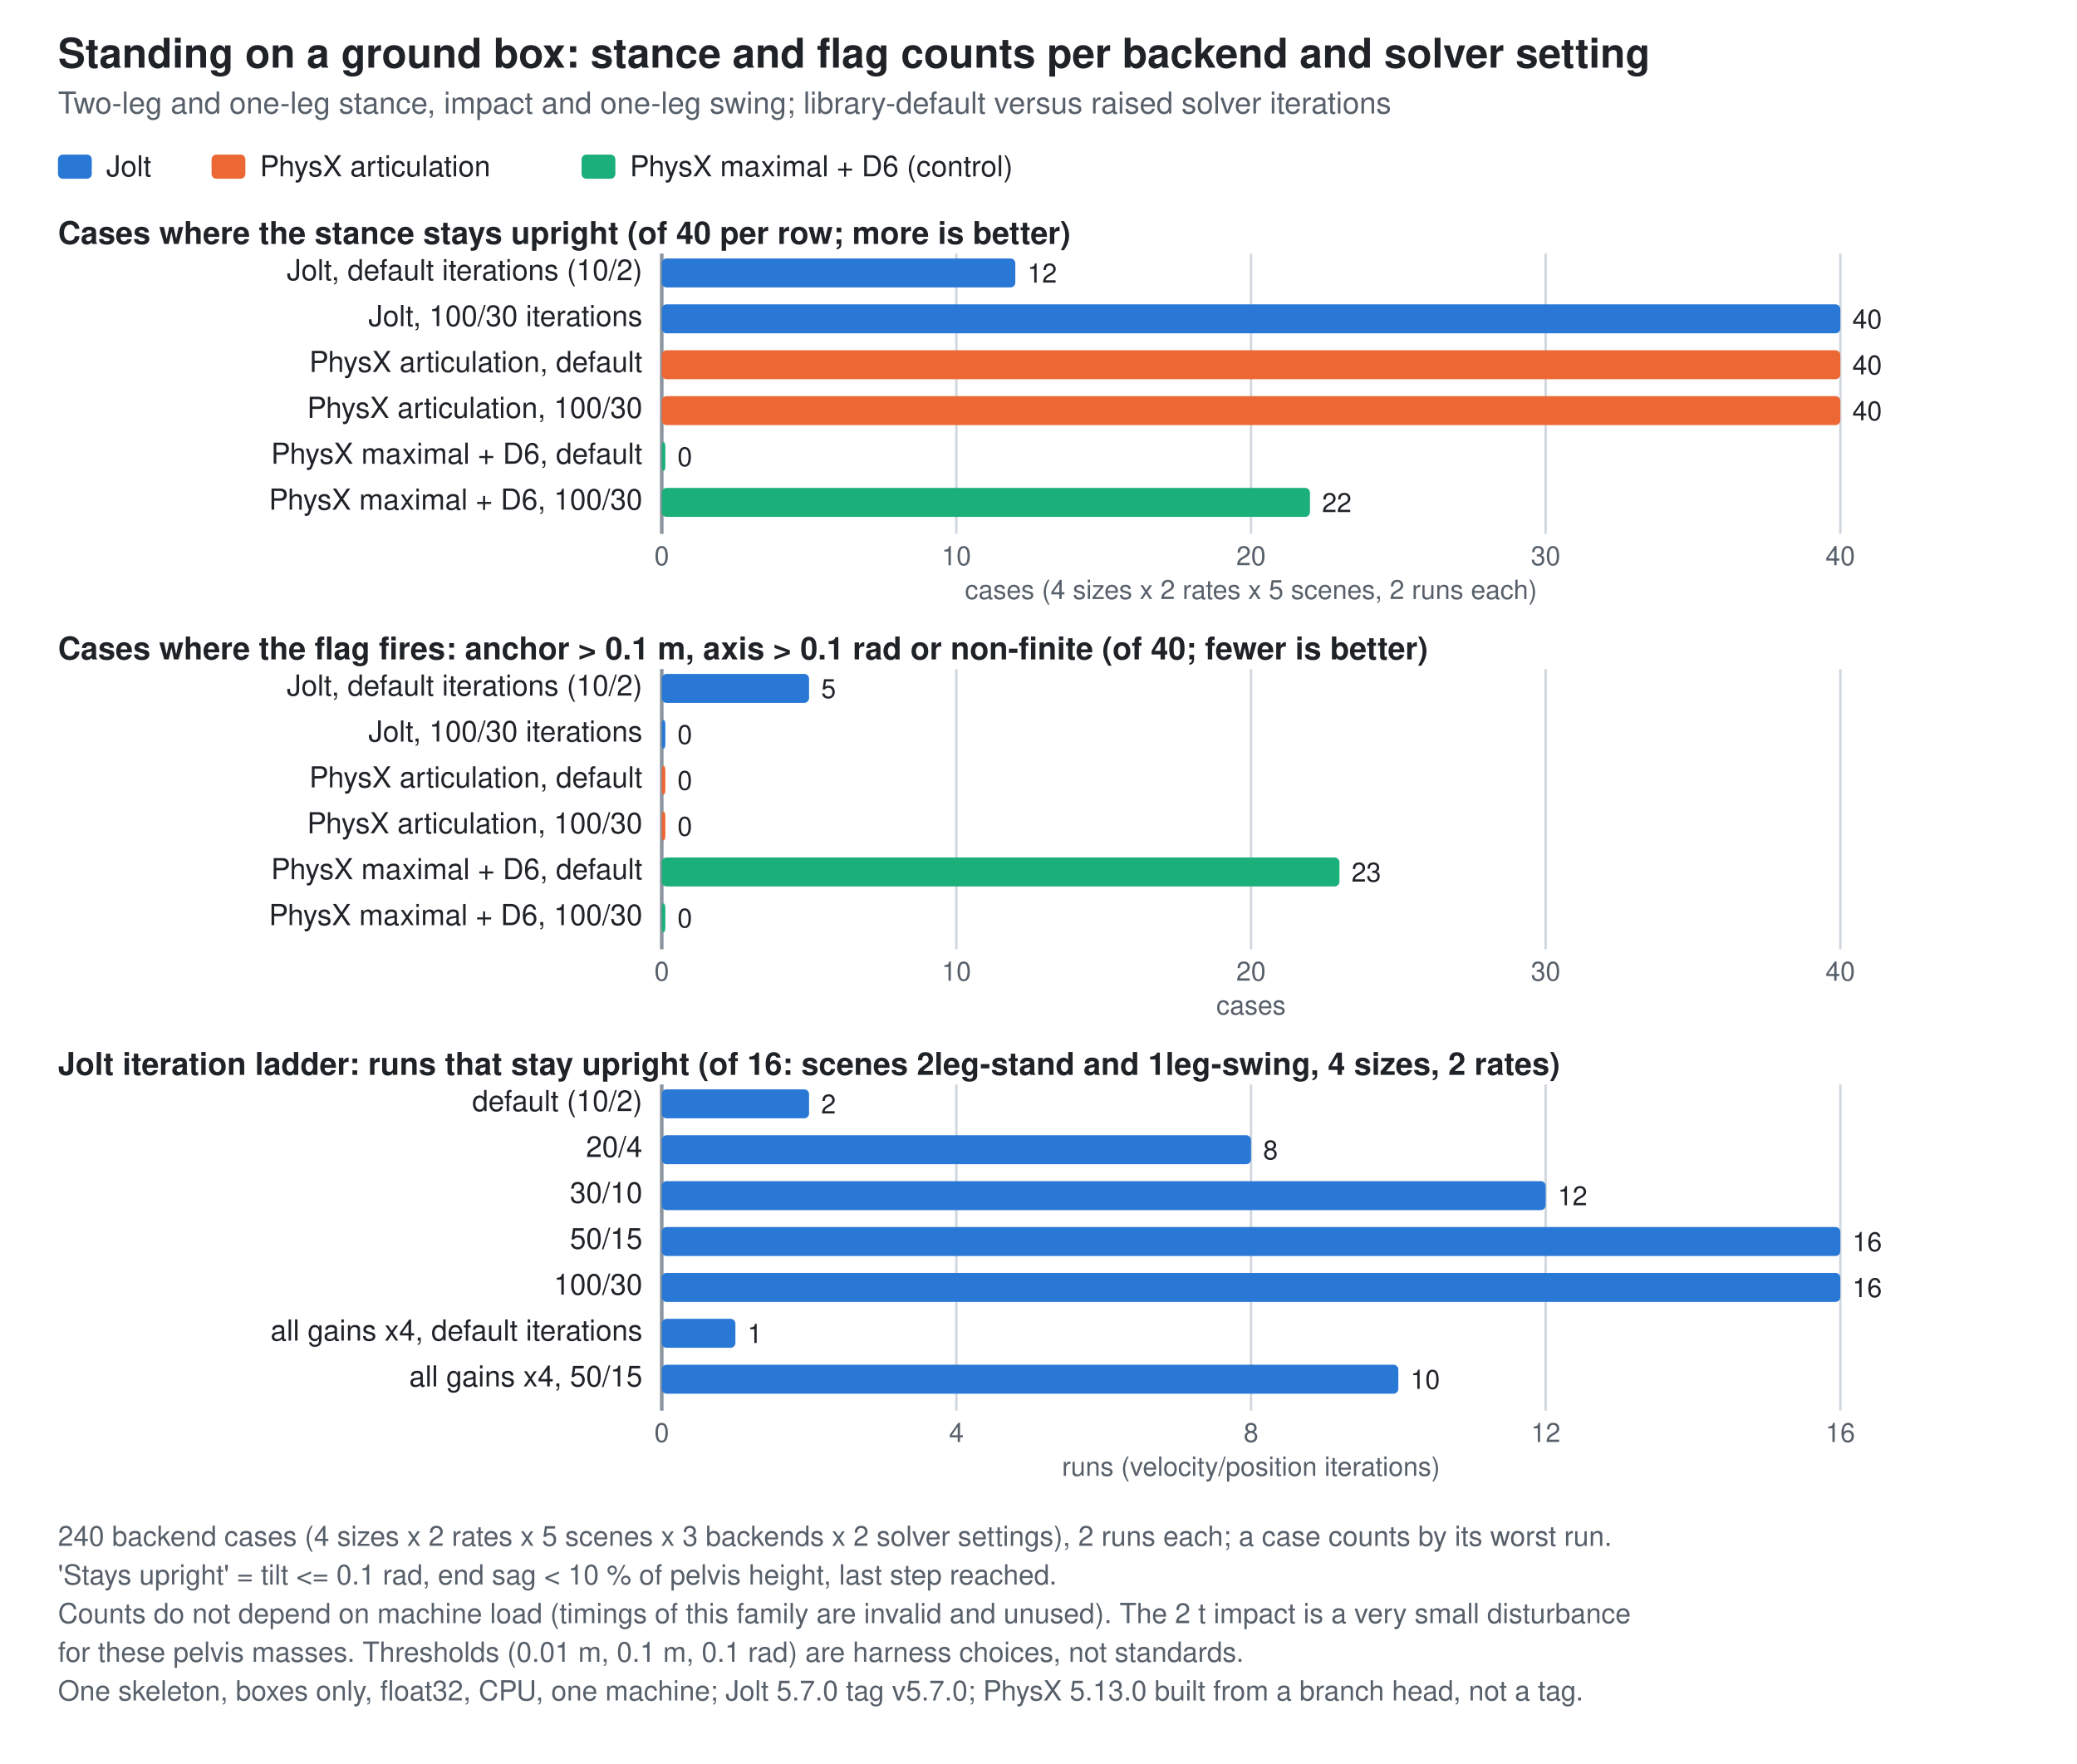
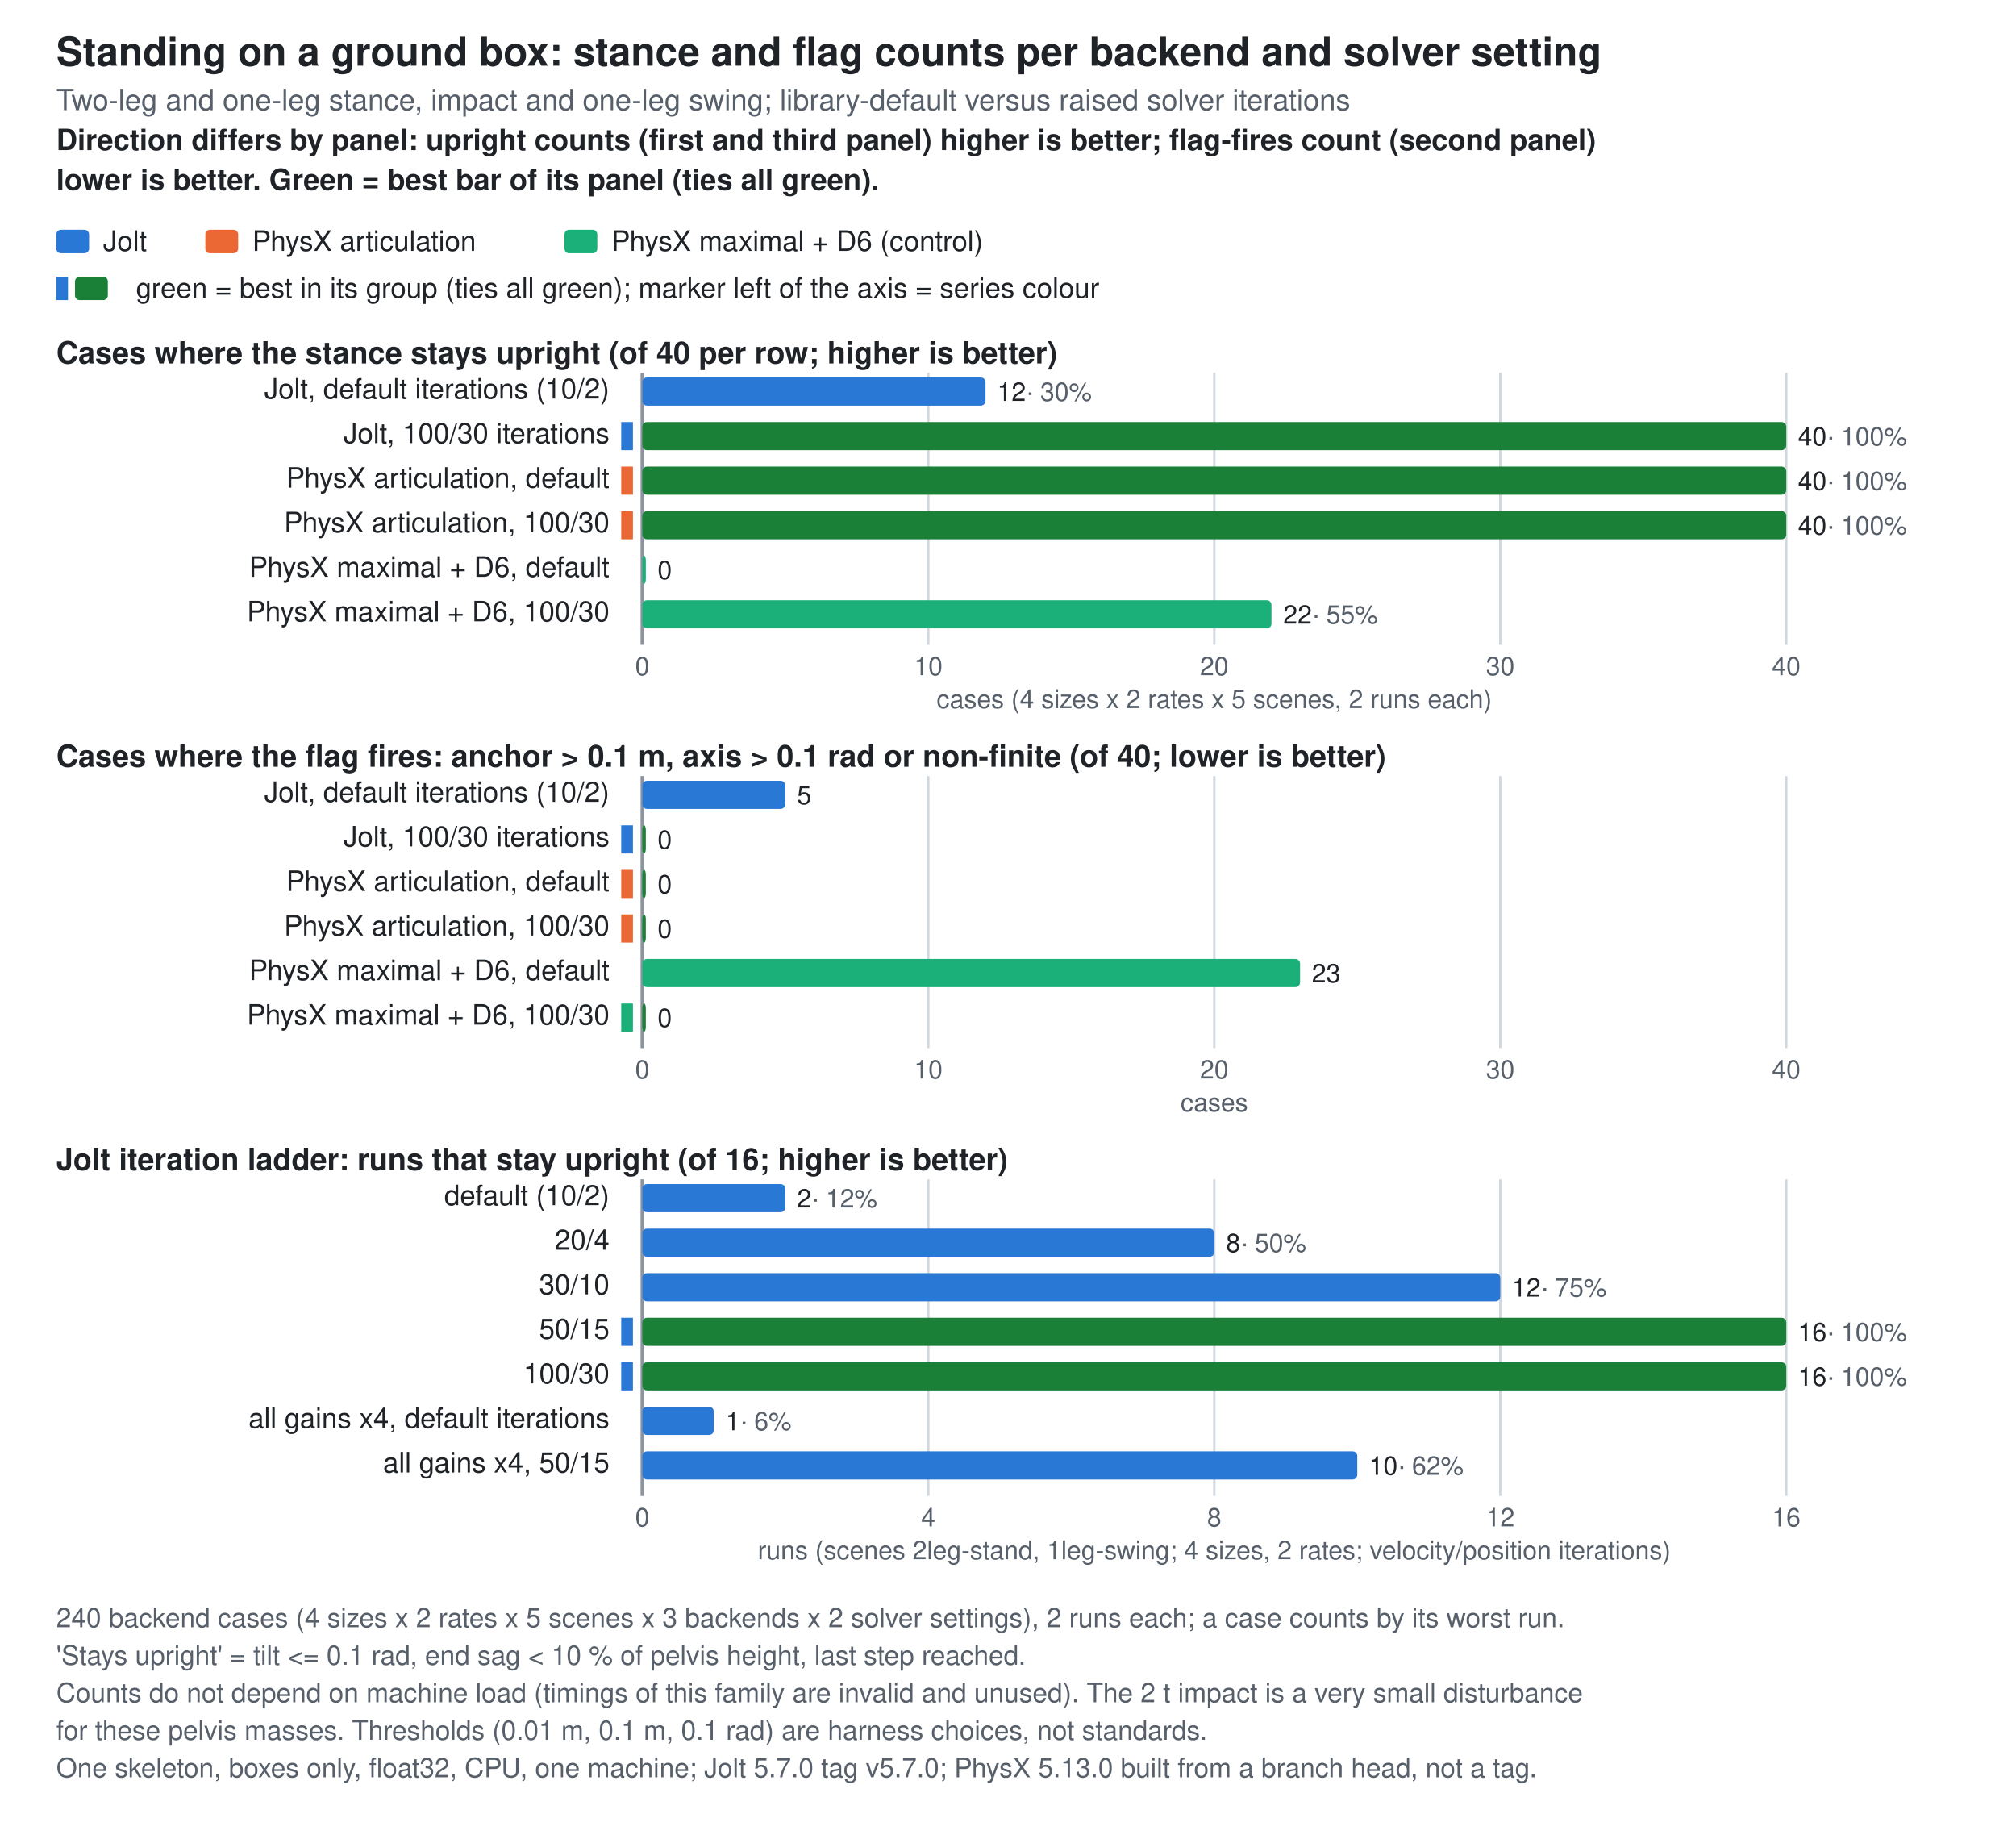
- <svg xmlns="http://www.w3.org/2000/svg" width="860" height="730" viewBox="0 0 860 730" font-family="Segoe UI, Helvetica, Arial, sans-serif" role="img" aria-labelledby="t d">
-   <style>.t{fill:#1f2328}.m{fill:#57606a}.ax{stroke:#8c959f}.g{stroke:#d0d7de}.f{stroke:#57606a;stroke-dasharray:4 3}.ring{fill:none;stroke:#1f2328;stroke-width:2}.s1{fill:#2a78d6}.s2{fill:#eb6834}.s3{fill:#1baf7a}@media (prefers-color-scheme:dark){.t{fill:#e6edf3}.m{fill:#9198a1}.ax{stroke:#6e7681}.g{stroke:#30363d}.f{stroke:#9198a1}.ring{stroke:#e6edf3}.s1{fill:#3987e5}.s2{fill:#d95926}.s3{fill:#199e70}}</style>
+ <svg xmlns="http://www.w3.org/2000/svg" width="860" height="784" viewBox="0 0 860 784" font-family="Segoe UI, Helvetica, Arial, sans-serif" role="img" aria-labelledby="t d">
+   <style>.t{fill:#1f2328}.m{fill:#57606a}.ax{stroke:#8c959f}.g{stroke:#d0d7de}.f{stroke:#57606a;stroke-dasharray:4 3}.ring{fill:none;stroke:#1f2328;stroke-width:2}.s1{fill:#2a78d6}.s2{fill:#eb6834}.s3{fill:#1baf7a}.best{fill:#1a7f37}@media (prefers-color-scheme:dark){.t{fill:#e6edf3}.m{fill:#9198a1}.ax{stroke:#6e7681}.g{stroke:#30363d}.f{stroke:#9198a1}.ring{stroke:#e6edf3}.s1{fill:#3987e5}.s2{fill:#d95926}.s3{fill:#199e70}.best{fill:#3fb950}}</style>
  <defs>
    <pattern id="hs1" width="6" height="6" patternUnits="userSpaceOnUse" patternTransform="rotate(45)">
      <rect width="6" height="6" class="s1" fill-opacity=".35" />
      <rect width="3" height="6" class="s1" />
    </pattern>
  </defs>
  <text x="24" y="28" font-size="17" font-weight="600" class="t">Standing on a ground box: stance and flag counts per backend and solver setting</text>
  <text x="24" y="47" font-size="12.5" class="m">Two-leg and one-leg stance, impact and one-leg swing; library-default versus raised solver iterations</text>
-   <rect x="24" y="64" width="14" height="10" rx="2" class="s1" />
-   <text x="44" y="73" font-size="12" class="t">Jolt</text>
-   <rect x="87.6" y="64" width="14" height="10" rx="2" class="s2" />
-   <text x="107.6" y="73" font-size="12" class="t">PhysX articulation</text>
-   <rect x="240.8" y="64" width="14" height="10" rx="2" class="s3" />
-   <text x="260.8" y="73" font-size="12" class="t">PhysX maximal + D6 (control)</text>
-   <g transform="translate(0,89)">
-     <text x="24" y="12" font-size="13" font-weight="600" class="t">Cases where the stance stays upright (of 40 per row; more is better)</text>
+   <text x="24" y="64" font-size="12.5" font-weight="600" class="t">Direction differs by panel: upright counts (first and third panel) higher is better; flag-fires count (second panel)</text>
+   <text x="24" y="81" font-size="12.5" font-weight="600" class="t">lower is better. Green = best bar of its panel (ties all green).</text>
+   <rect x="24" y="98" width="14" height="10" rx="2" class="s1" />
+   <text x="44" y="107" font-size="12" class="t">Jolt</text>
+   <rect x="87.6" y="98" width="14" height="10" rx="2" class="s2" />
+   <text x="107.6" y="107" font-size="12" class="t">PhysX articulation</text>
+   <rect x="240.8" y="98" width="14" height="10" rx="2" class="s3" />
+   <text x="260.8" y="107" font-size="12" class="t">PhysX maximal + D6 (control)</text>
+   <rect x="24" y="118" width="5" height="10" class="s1" />
+   <rect x="32" y="118" width="14" height="10" rx="2" class="best" />
+   <text x="58" y="127" font-size="12" class="t">green = best in its group (ties all green); marker left of the axis = series colour</text>
+   <g transform="translate(0,143)">
+     <text x="24" y="12" font-size="13" font-weight="600" class="t">Cases where the stance stays upright (of 40 per row; higher is better)</text>
    <line x1="274.0" y1="16" x2="274.0" y2="132" class="g" stroke-width="1" />
    <text x="274.0" y="145" font-size="11" text-anchor="middle" class="m">0</text>
    <line x1="396.0" y1="16" x2="396.0" y2="132" class="g" stroke-width="1" />
    <text x="396.0" y="145" font-size="11" text-anchor="middle" class="m">10</text>
    <line x1="518.0" y1="16" x2="518.0" y2="132" class="g" stroke-width="1" />
    <text x="518.0" y="145" font-size="11" text-anchor="middle" class="m">20</text>
    <line x1="640.0" y1="16" x2="640.0" y2="132" class="g" stroke-width="1" />
    <text x="640.0" y="145" font-size="11" text-anchor="middle" class="m">30</text>
    <line x1="762.0" y1="16" x2="762.0" y2="132" class="g" stroke-width="1" />
    <text x="762.0" y="145" font-size="11" text-anchor="middle" class="m">40</text>
    <line x1="274.0" y1="16" x2="274.0" y2="132" class="ax" stroke-width="1.5" />
-     <text x="266" y="27.0" font-size="12" text-anchor="end" class="t">Jolt, default iterations (10/2)</text>
+     <text x="260" y="27.0" font-size="12" text-anchor="end" class="t">Jolt, default iterations (10/2)</text>
    <rect x="274.0" y="18.0" width="146.4" height="12" rx="2" class="s1" />
-     <text x="425.4" y="28.0" font-size="11" class="t">12</text>
-     <text x="266" y="46.0" font-size="12" text-anchor="end" class="t">Jolt, 100/30 iterations</text>
-     <rect x="274.0" y="37.0" width="488.0" height="12" rx="2" class="s1" />
-     <text x="767.0" y="47.0" font-size="11" class="t">40</text>
-     <text x="266" y="65.0" font-size="12" text-anchor="end" class="t">PhysX articulation, default</text>
-     <rect x="274.0" y="56.0" width="488.0" height="12" rx="2" class="s2" />
-     <text x="767.0" y="66.0" font-size="11" class="t">40</text>
-     <text x="266" y="84.0" font-size="12" text-anchor="end" class="t">PhysX articulation, 100/30</text>
-     <rect x="274.0" y="75.0" width="488.0" height="12" rx="2" class="s2" />
-     <text x="767.0" y="85.0" font-size="11" class="t">40</text>
-     <text x="266" y="103.0" font-size="12" text-anchor="end" class="t">PhysX maximal + D6, default</text>
+     <text x="425.4" y="28.0" font-size="11" class="t">12<tspan class="m"> · 30%</tspan>
+     </text>
+     <text x="260" y="46.0" font-size="12" text-anchor="end" class="t">Jolt, 100/30 iterations</text>
+     <rect x="265.0" y="37.0" width="5" height="12" class="s1" />
+     <rect x="274.0" y="37.0" width="488.0" height="12" rx="2" class="best" />
+     <text x="767.0" y="47.0" font-size="11" class="t">40<tspan class="m"> · 100%</tspan>
+     </text>
+     <text x="260" y="65.0" font-size="12" text-anchor="end" class="t">PhysX articulation, default</text>
+     <rect x="265.0" y="56.0" width="5" height="12" class="s2" />
+     <rect x="274.0" y="56.0" width="488.0" height="12" rx="2" class="best" />
+     <text x="767.0" y="66.0" font-size="11" class="t">40<tspan class="m"> · 100%</tspan>
+     </text>
+     <text x="260" y="84.0" font-size="12" text-anchor="end" class="t">PhysX articulation, 100/30</text>
+     <rect x="265.0" y="75.0" width="5" height="12" class="s2" />
+     <rect x="274.0" y="75.0" width="488.0" height="12" rx="2" class="best" />
+     <text x="767.0" y="85.0" font-size="11" class="t">40<tspan class="m"> · 100%</tspan>
+     </text>
+     <text x="260" y="103.0" font-size="12" text-anchor="end" class="t">PhysX maximal + D6, default</text>
    <rect x="274.0" y="94.0" width="1.5" height="12" rx="2" class="s3" />
-     <text x="280.5" y="104.0" font-size="11" class="t">0</text>
-     <text x="266" y="122.0" font-size="12" text-anchor="end" class="t">PhysX maximal + D6, 100/30</text>
+     <text x="280.5" y="104.0" font-size="11" class="t">0<tspan class="m" />
+     </text>
+     <text x="260" y="122.0" font-size="12" text-anchor="end" class="t">PhysX maximal + D6, 100/30</text>
    <rect x="274.0" y="113.0" width="268.4" height="12" rx="2" class="s3" />
-     <text x="547.4" y="123.0" font-size="11" class="t">22</text>
+     <text x="547.4" y="123.0" font-size="11" class="t">22<tspan class="m"> · 55%</tspan>
+     </text>
    <text x="518.0" y="159" font-size="11" text-anchor="middle" class="m">cases (4 sizes x 2 rates x 5 scenes, 2 runs each)</text>
-     <text x="24" y="184" font-size="13" font-weight="600" class="t">Cases where the flag fires: anchor &gt; 0.1 m, axis &gt; 0.1 rad or non-finite (of 40; fewer is better)</text>
+     <text x="24" y="184" font-size="13" font-weight="600" class="t">Cases where the flag fires: anchor &gt; 0.1 m, axis &gt; 0.1 rad or non-finite (of 40; lower is better)</text>
    <line x1="274.0" y1="188" x2="274.0" y2="304" class="g" stroke-width="1" />
    <text x="274.0" y="317" font-size="11" text-anchor="middle" class="m">0</text>
    <line x1="396.0" y1="188" x2="396.0" y2="304" class="g" stroke-width="1" />
    <text x="396.0" y="317" font-size="11" text-anchor="middle" class="m">10</text>
    <line x1="518.0" y1="188" x2="518.0" y2="304" class="g" stroke-width="1" />
    <text x="518.0" y="317" font-size="11" text-anchor="middle" class="m">20</text>
    <line x1="640.0" y1="188" x2="640.0" y2="304" class="g" stroke-width="1" />
    <text x="640.0" y="317" font-size="11" text-anchor="middle" class="m">30</text>
    <line x1="762.0" y1="188" x2="762.0" y2="304" class="g" stroke-width="1" />
    <text x="762.0" y="317" font-size="11" text-anchor="middle" class="m">40</text>
    <line x1="274.0" y1="188" x2="274.0" y2="304" class="ax" stroke-width="1.5" />
-     <text x="266" y="199.0" font-size="12" text-anchor="end" class="t">Jolt, default iterations (10/2)</text>
+     <text x="260" y="199.0" font-size="12" text-anchor="end" class="t">Jolt, default iterations (10/2)</text>
    <rect x="274.0" y="190.0" width="61.0" height="12" rx="2" class="s1" />
-     <text x="340.0" y="200.0" font-size="11" class="t">5</text>
-     <text x="266" y="218.0" font-size="12" text-anchor="end" class="t">Jolt, 100/30 iterations</text>
-     <rect x="274.0" y="209.0" width="1.5" height="12" rx="2" class="s1" />
-     <text x="280.5" y="219.0" font-size="11" class="t">0</text>
-     <text x="266" y="237.0" font-size="12" text-anchor="end" class="t">PhysX articulation, default</text>
-     <rect x="274.0" y="228.0" width="1.5" height="12" rx="2" class="s2" />
-     <text x="280.5" y="238.0" font-size="11" class="t">0</text>
-     <text x="266" y="256.0" font-size="12" text-anchor="end" class="t">PhysX articulation, 100/30</text>
-     <rect x="274.0" y="247.0" width="1.5" height="12" rx="2" class="s2" />
-     <text x="280.5" y="257.0" font-size="11" class="t">0</text>
-     <text x="266" y="275.0" font-size="12" text-anchor="end" class="t">PhysX maximal + D6, default</text>
+     <text x="340.0" y="200.0" font-size="11" class="t">5<tspan class="m" />
+     </text>
+     <text x="260" y="218.0" font-size="12" text-anchor="end" class="t">Jolt, 100/30 iterations</text>
+     <rect x="265.0" y="209.0" width="5" height="12" class="s1" />
+     <rect x="274.0" y="209.0" width="1.5" height="12" rx="2" class="best" />
+     <text x="280.5" y="219.0" font-size="11" class="t">0<tspan class="m" />
+     </text>
+     <text x="260" y="237.0" font-size="12" text-anchor="end" class="t">PhysX articulation, default</text>
+     <rect x="265.0" y="228.0" width="5" height="12" class="s2" />
+     <rect x="274.0" y="228.0" width="1.5" height="12" rx="2" class="best" />
+     <text x="280.5" y="238.0" font-size="11" class="t">0<tspan class="m" />
+     </text>
+     <text x="260" y="256.0" font-size="12" text-anchor="end" class="t">PhysX articulation, 100/30</text>
+     <rect x="265.0" y="247.0" width="5" height="12" class="s2" />
+     <rect x="274.0" y="247.0" width="1.5" height="12" rx="2" class="best" />
+     <text x="280.5" y="257.0" font-size="11" class="t">0<tspan class="m" />
+     </text>
+     <text x="260" y="275.0" font-size="12" text-anchor="end" class="t">PhysX maximal + D6, default</text>
    <rect x="274.0" y="266.0" width="280.6" height="12" rx="2" class="s3" />
-     <text x="559.6" y="276.0" font-size="11" class="t">23</text>
-     <text x="266" y="294.0" font-size="12" text-anchor="end" class="t">PhysX maximal + D6, 100/30</text>
-     <rect x="274.0" y="285.0" width="1.5" height="12" rx="2" class="s3" />
-     <text x="280.5" y="295.0" font-size="11" class="t">0</text>
+     <text x="559.6" y="276.0" font-size="11" class="t">23<tspan class="m" />
+     </text>
+     <text x="260" y="294.0" font-size="12" text-anchor="end" class="t">PhysX maximal + D6, 100/30</text>
+     <rect x="265.0" y="285.0" width="5" height="12" class="s3" />
+     <rect x="274.0" y="285.0" width="1.5" height="12" rx="2" class="best" />
+     <text x="280.5" y="295.0" font-size="11" class="t">0<tspan class="m" />
+     </text>
    <text x="518.0" y="331" font-size="11" text-anchor="middle" class="m">cases</text>
-     <text x="24" y="356" font-size="13" font-weight="600" class="t">Jolt iteration ladder: runs that stay upright (of 16: scenes 2leg-stand and 1leg-swing, 4 sizes, 2 rates)</text>
+     <text x="24" y="356" font-size="13" font-weight="600" class="t">Jolt iteration ladder: runs that stay upright (of 16; higher is better)</text>
    <line x1="274.0" y1="360" x2="274.0" y2="495" class="g" stroke-width="1" />
    <text x="274.0" y="508" font-size="11" text-anchor="middle" class="m">0</text>
    <line x1="396.0" y1="360" x2="396.0" y2="495" class="g" stroke-width="1" />
    <text x="396.0" y="508" font-size="11" text-anchor="middle" class="m">4</text>
    <line x1="518.0" y1="360" x2="518.0" y2="495" class="g" stroke-width="1" />
    <text x="518.0" y="508" font-size="11" text-anchor="middle" class="m">8</text>
    <line x1="640.0" y1="360" x2="640.0" y2="495" class="g" stroke-width="1" />
    <text x="640.0" y="508" font-size="11" text-anchor="middle" class="m">12</text>
    <line x1="762.0" y1="360" x2="762.0" y2="495" class="g" stroke-width="1" />
    <text x="762.0" y="508" font-size="11" text-anchor="middle" class="m">16</text>
    <line x1="274.0" y1="360" x2="274.0" y2="495" class="ax" stroke-width="1.5" />
-     <text x="266" y="371.0" font-size="12" text-anchor="end" class="t">default (10/2)</text>
+     <text x="260" y="371.0" font-size="12" text-anchor="end" class="t">default (10/2)</text>
    <rect x="274.0" y="362.0" width="61.0" height="12" rx="2" class="s1" />
-     <text x="340.0" y="372.0" font-size="11" class="t">2</text>
-     <text x="266" y="390.0" font-size="12" text-anchor="end" class="t">20/4</text>
+     <text x="340.0" y="372.0" font-size="11" class="t">2<tspan class="m"> · 12%</tspan>
+     </text>
+     <text x="260" y="390.0" font-size="12" text-anchor="end" class="t">20/4</text>
    <rect x="274.0" y="381.0" width="244.0" height="12" rx="2" class="s1" />
-     <text x="523.0" y="391.0" font-size="11" class="t">8</text>
-     <text x="266" y="409.0" font-size="12" text-anchor="end" class="t">30/10</text>
+     <text x="523.0" y="391.0" font-size="11" class="t">8<tspan class="m"> · 50%</tspan>
+     </text>
+     <text x="260" y="409.0" font-size="12" text-anchor="end" class="t">30/10</text>
    <rect x="274.0" y="400.0" width="366.0" height="12" rx="2" class="s1" />
-     <text x="645.0" y="410.0" font-size="11" class="t">12</text>
-     <text x="266" y="428.0" font-size="12" text-anchor="end" class="t">50/15</text>
-     <rect x="274.0" y="419.0" width="488.0" height="12" rx="2" class="s1" />
-     <text x="767.0" y="429.0" font-size="11" class="t">16</text>
-     <text x="266" y="447.0" font-size="12" text-anchor="end" class="t">100/30</text>
-     <rect x="274.0" y="438.0" width="488.0" height="12" rx="2" class="s1" />
-     <text x="767.0" y="448.0" font-size="11" class="t">16</text>
-     <text x="266" y="466.0" font-size="12" text-anchor="end" class="t">all gains x4, default iterations</text>
+     <text x="645.0" y="410.0" font-size="11" class="t">12<tspan class="m"> · 75%</tspan>
+     </text>
+     <text x="260" y="428.0" font-size="12" text-anchor="end" class="t">50/15</text>
+     <rect x="265.0" y="419.0" width="5" height="12" class="s1" />
+     <rect x="274.0" y="419.0" width="488.0" height="12" rx="2" class="best" />
+     <text x="767.0" y="429.0" font-size="11" class="t">16<tspan class="m"> · 100%</tspan>
+     </text>
+     <text x="260" y="447.0" font-size="12" text-anchor="end" class="t">100/30</text>
+     <rect x="265.0" y="438.0" width="5" height="12" class="s1" />
+     <rect x="274.0" y="438.0" width="488.0" height="12" rx="2" class="best" />
+     <text x="767.0" y="448.0" font-size="11" class="t">16<tspan class="m"> · 100%</tspan>
+     </text>
+     <text x="260" y="466.0" font-size="12" text-anchor="end" class="t">all gains x4, default iterations</text>
    <rect x="274.0" y="457.0" width="30.5" height="12" rx="2" class="s1" />
-     <text x="309.5" y="467.0" font-size="11" class="t">1</text>
-     <text x="266" y="485.0" font-size="12" text-anchor="end" class="t">all gains x4, 50/15</text>
+     <text x="309.5" y="467.0" font-size="11" class="t">1<tspan class="m"> · 6%</tspan>
+     </text>
+     <text x="260" y="485.0" font-size="12" text-anchor="end" class="t">all gains x4, 50/15</text>
    <rect x="274.0" y="476.0" width="305.0" height="12" rx="2" class="s1" />
-     <text x="584.0" y="486.0" font-size="11" class="t">10</text>
-     <text x="518.0" y="522" font-size="11" text-anchor="middle" class="m">runs (velocity/position iterations)</text>
+     <text x="584.0" y="486.0" font-size="11" class="t">10<tspan class="m"> · 62%</tspan>
+     </text>
+     <text x="518.0" y="522" font-size="11" text-anchor="middle" class="m">runs (scenes 2leg-stand, 1leg-swing; 4 sizes, 2 rates; velocity/position iterations)</text>
  </g>
-   <text x="24" y="640" font-size="11.5" class="m">240 backend cases (4 sizes x 2 rates x 5 scenes x 3 backends x 2 solver settings), 2 runs each; a case counts by its worst run.</text>
-   <text x="24" y="656" font-size="11.5" class="m">'Stays upright' = tilt &lt;= 0.1 rad, end sag &lt; 10 % of pelvis height, last step reached.</text>
-   <text x="24" y="672" font-size="11.5" class="m">Counts do not depend on machine load (timings of this family are invalid and unused). The 2 t impact is a very small disturbance</text>
-   <text x="24" y="688" font-size="11.5" class="m">for these pelvis masses. Thresholds (0.01 m, 0.1 m, 0.1 rad) are harness choices, not standards.</text>
-   <text x="24" y="704" font-size="11.5" class="m">One skeleton, boxes only, float32, CPU, one machine; Jolt 5.7.0 tag v5.7.0; PhysX 5.13.0 built from a branch head, not a tag.</text>
+   <text x="24" y="694" font-size="11.5" class="m">240 backend cases (4 sizes x 2 rates x 5 scenes x 3 backends x 2 solver settings), 2 runs each; a case counts by its worst run.</text>
+   <text x="24" y="710" font-size="11.5" class="m">'Stays upright' = tilt &lt;= 0.1 rad, end sag &lt; 10 % of pelvis height, last step reached.</text>
+   <text x="24" y="726" font-size="11.5" class="m">Counts do not depend on machine load (timings of this family are invalid and unused). The 2 t impact is a very small disturbance</text>
+   <text x="24" y="742" font-size="11.5" class="m">for these pelvis masses. Thresholds (0.01 m, 0.1 m, 0.1 rad) are harness choices, not standards.</text>
+   <text x="24" y="758" font-size="11.5" class="m">One skeleton, boxes only, float32, CPU, one machine; Jolt 5.7.0 tag v5.7.0; PhysX 5.13.0 built from a branch head, not a tag.</text>
</svg>
